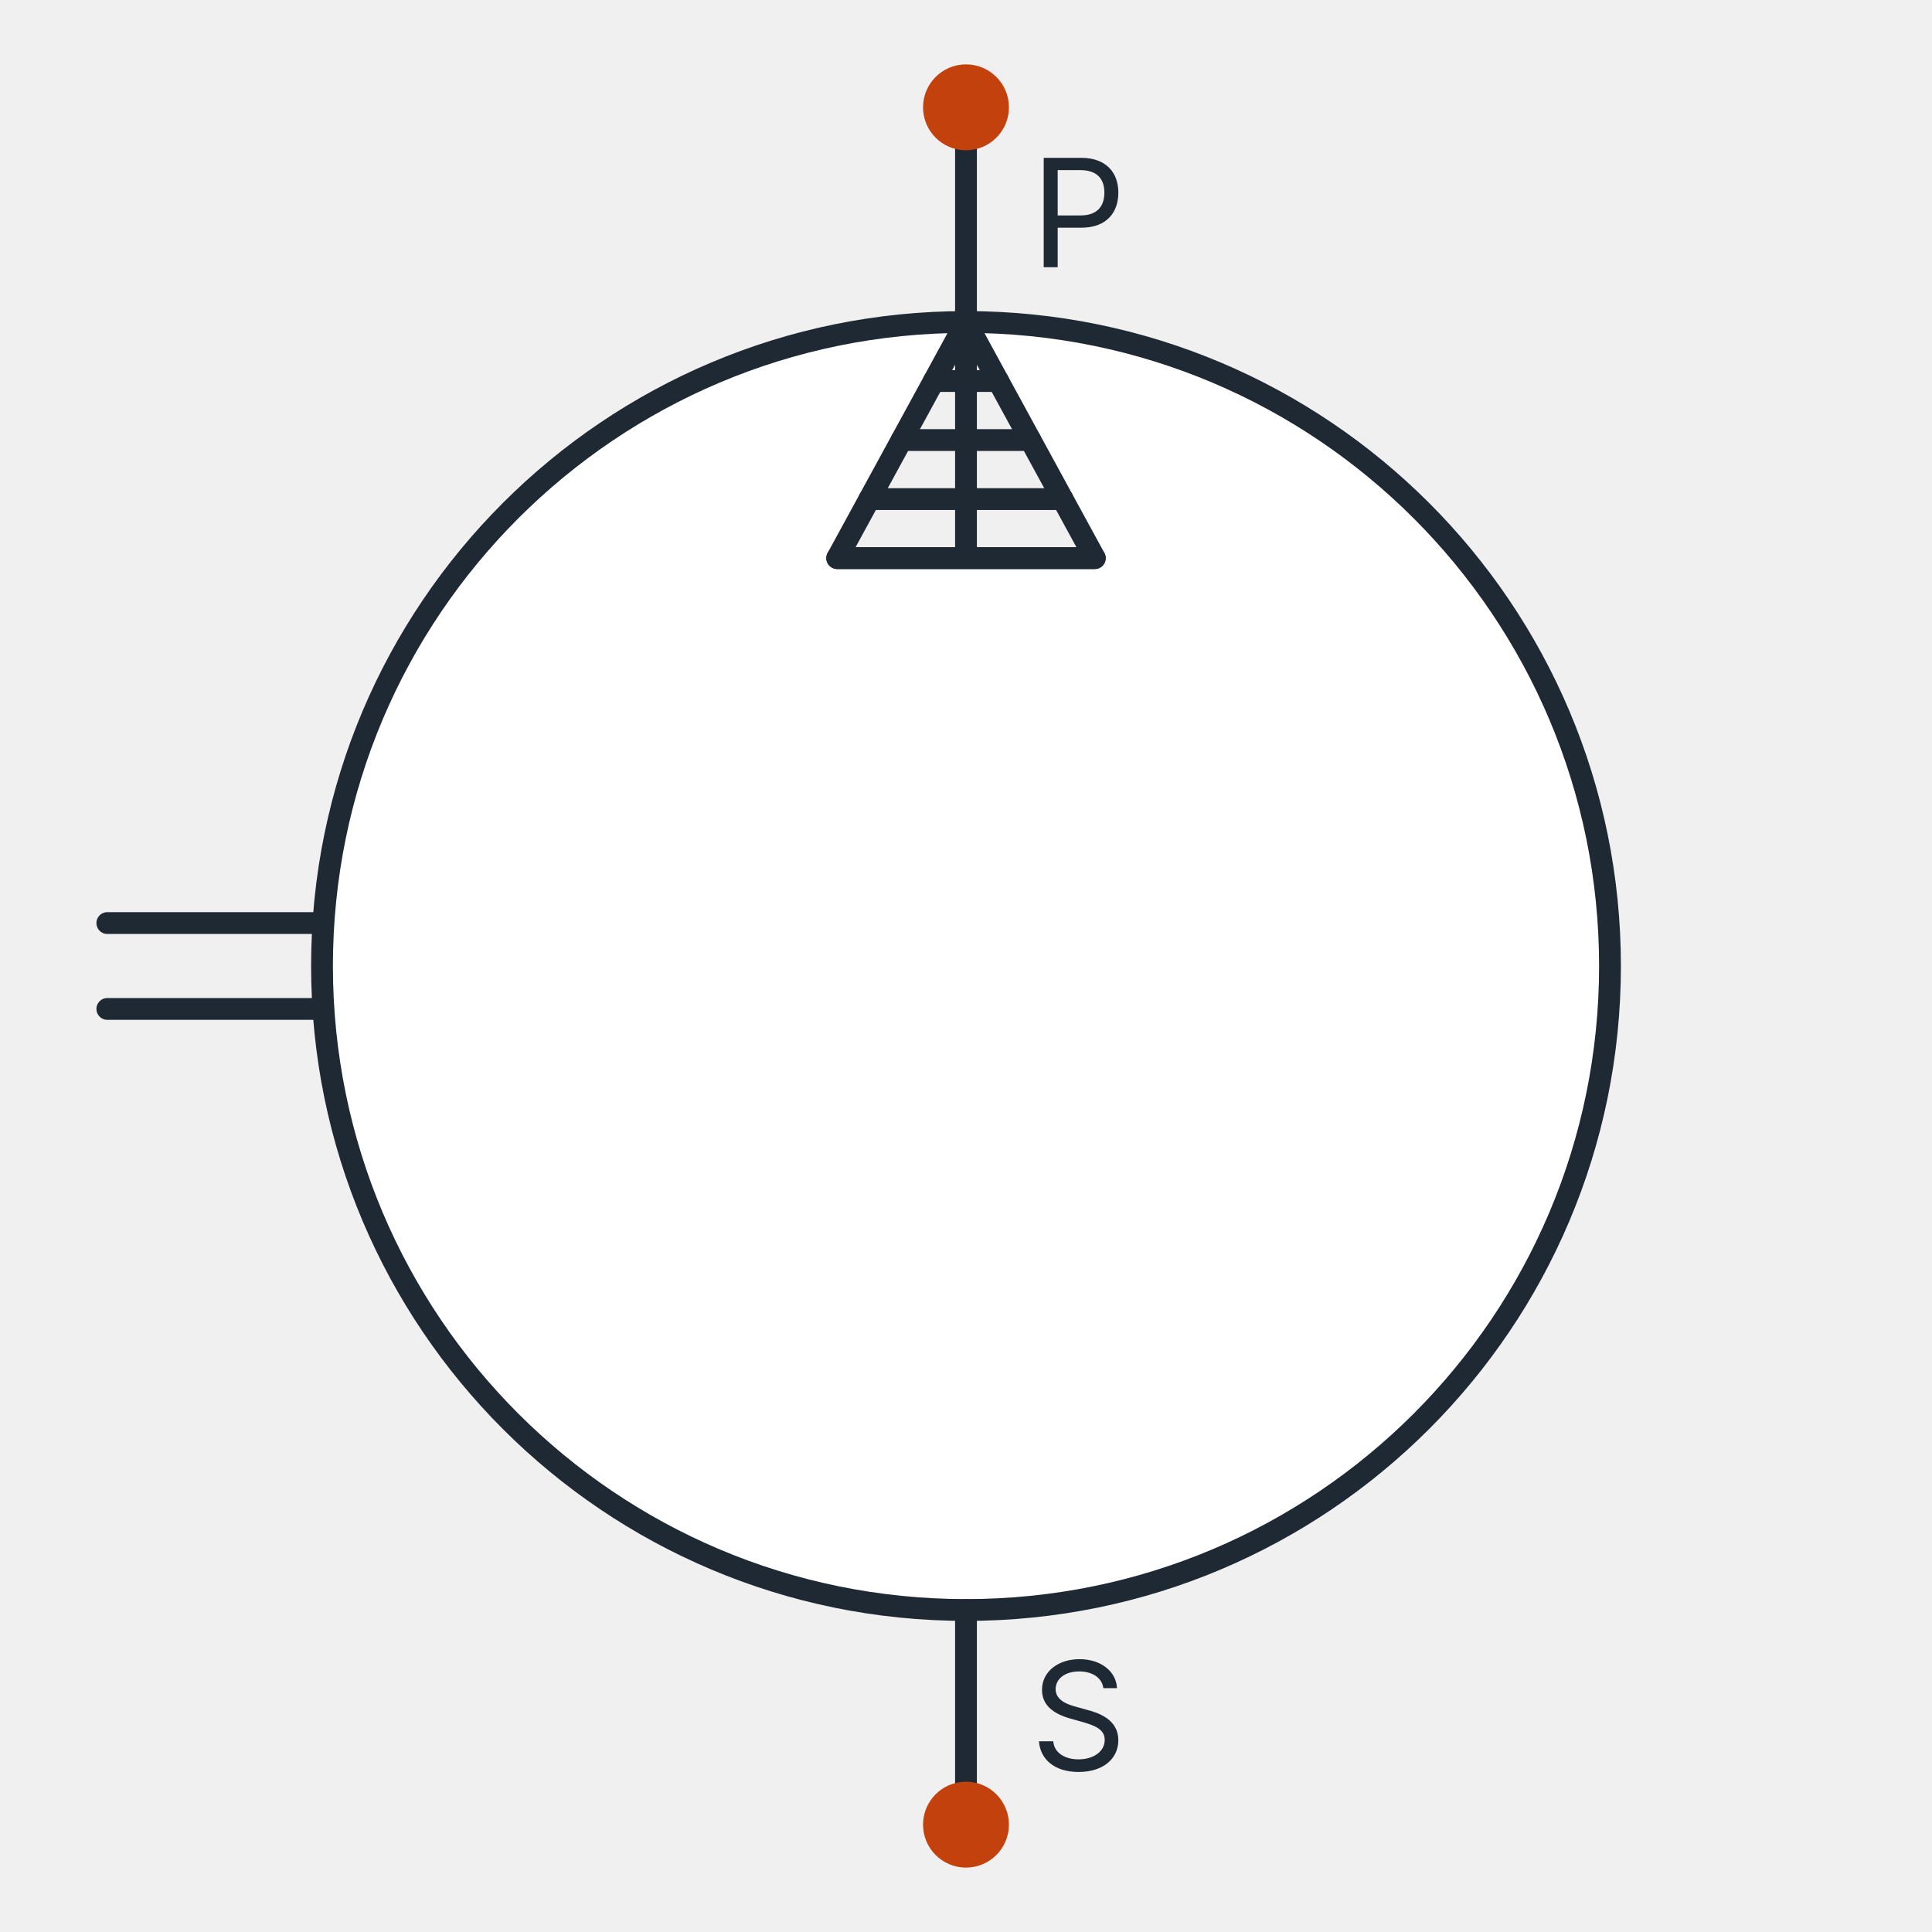
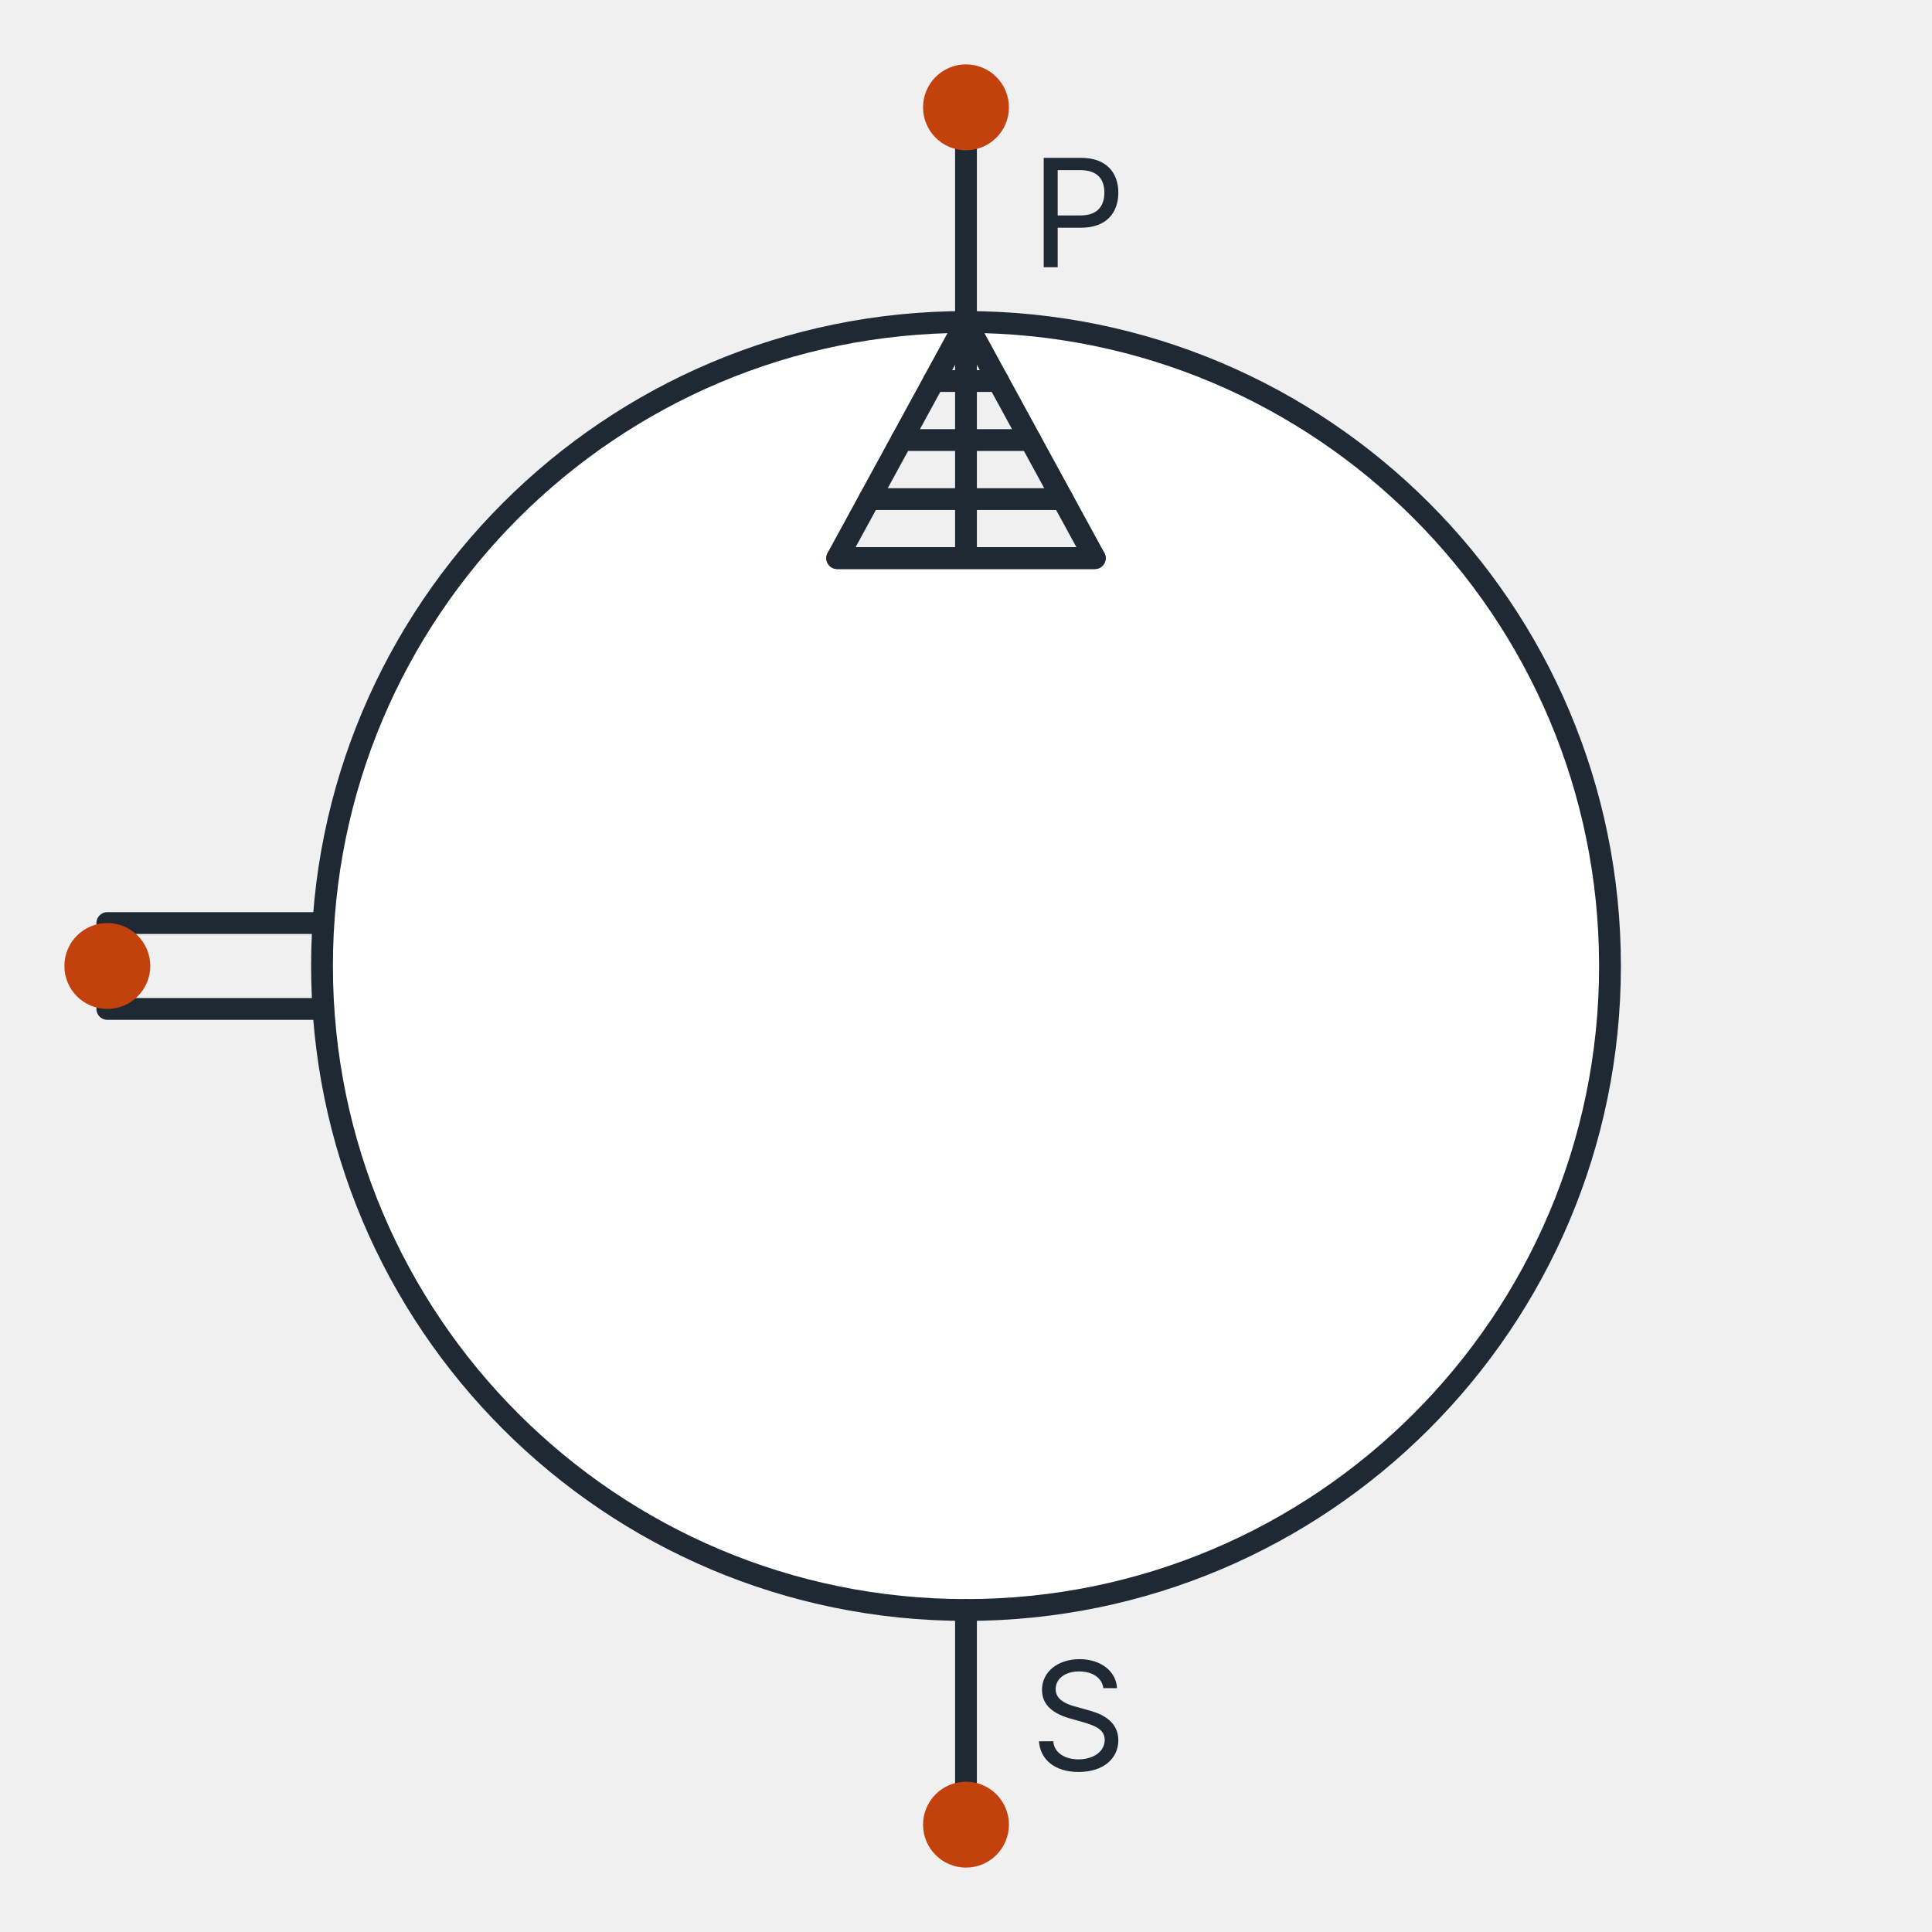
<svg xmlns="http://www.w3.org/2000/svg" width="88.583" height="88.583" viewBox="-4.921 -4.921 88.583 88.583">
  <path d="M68.898 39.37 C68.898 55.678 55.678 68.898 39.37 68.898 C23.062 68.898 9.843 55.678 9.843 39.37 C9.843 23.062 23.062 9.843 39.37 9.843 C55.678 9.843 68.898 23.062 68.898 39.37 Z M39.37 9.843 L45.276 20.669 L33.465 20.669 Z" fill="#ffffff" fill-rule="evenodd" stroke="#1f2933" stroke-width="1" stroke-linejoin="round" />
  <path d="M40.846 12.549 L37.894 12.549 M42.323 15.256 L36.417 15.256 M43.799 17.963 L34.941 17.963 M45.276 20.669 L33.465 20.669 M39.37 9.843 L39.37 20.669 M9.843 37.402 L0 37.402 M9.843 41.339 L0 41.339 M39.37 0 L39.37 9.843 M39.37 78.74 L39.37 68.898" fill="none" stroke="#1f2933" stroke-width="1" stroke-linecap="round" stroke-linejoin="round" />
  <text x="42.323" y="7.333" font-family="Inter, sans-serif" font-size="6.89" text-anchor="start" fill="#1f2933">P</text>
  <text x="42.323" y="76.23" font-family="Inter, sans-serif" font-size="6.89" text-anchor="start" fill="#1f2933">S</text>
  <g class="ports" fill="#c2410c">
    <circle cx="39.37" cy="0" r="1.969" />
    <circle cx="39.37" cy="78.74" r="1.969" />
+     <circle cx="0" cy="39.37" r="1.969" />
  </g>
</svg>
